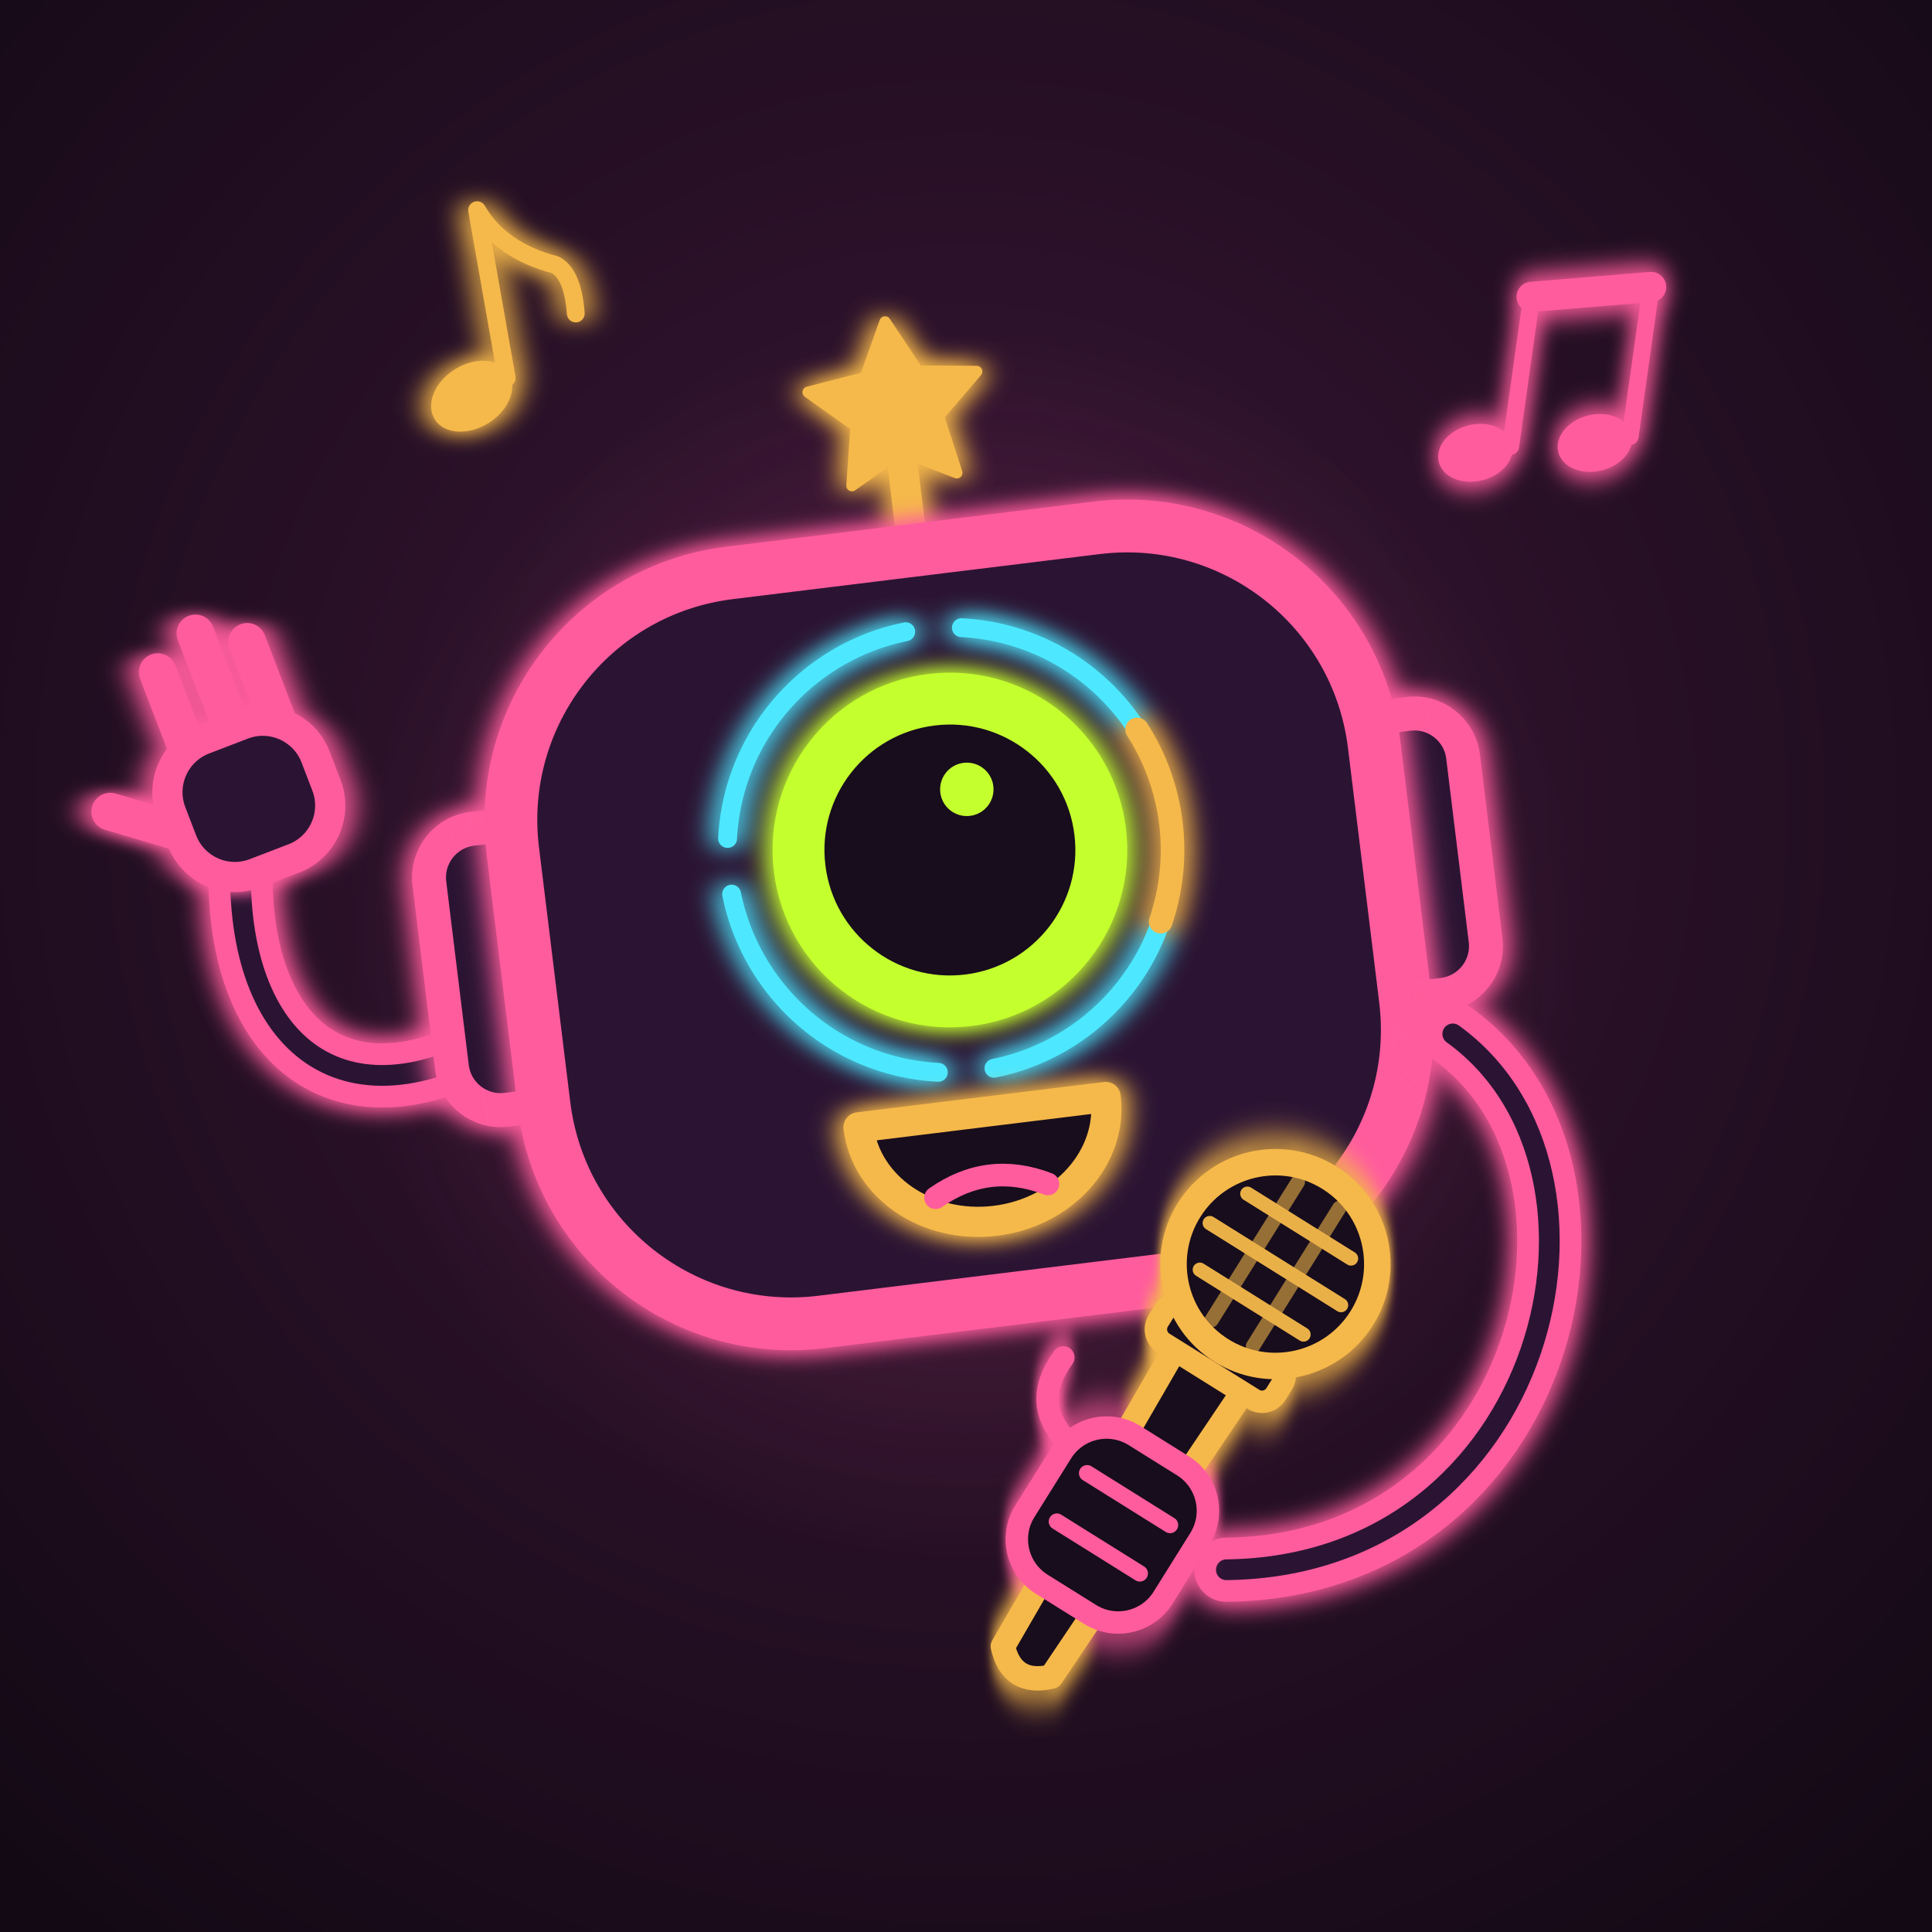
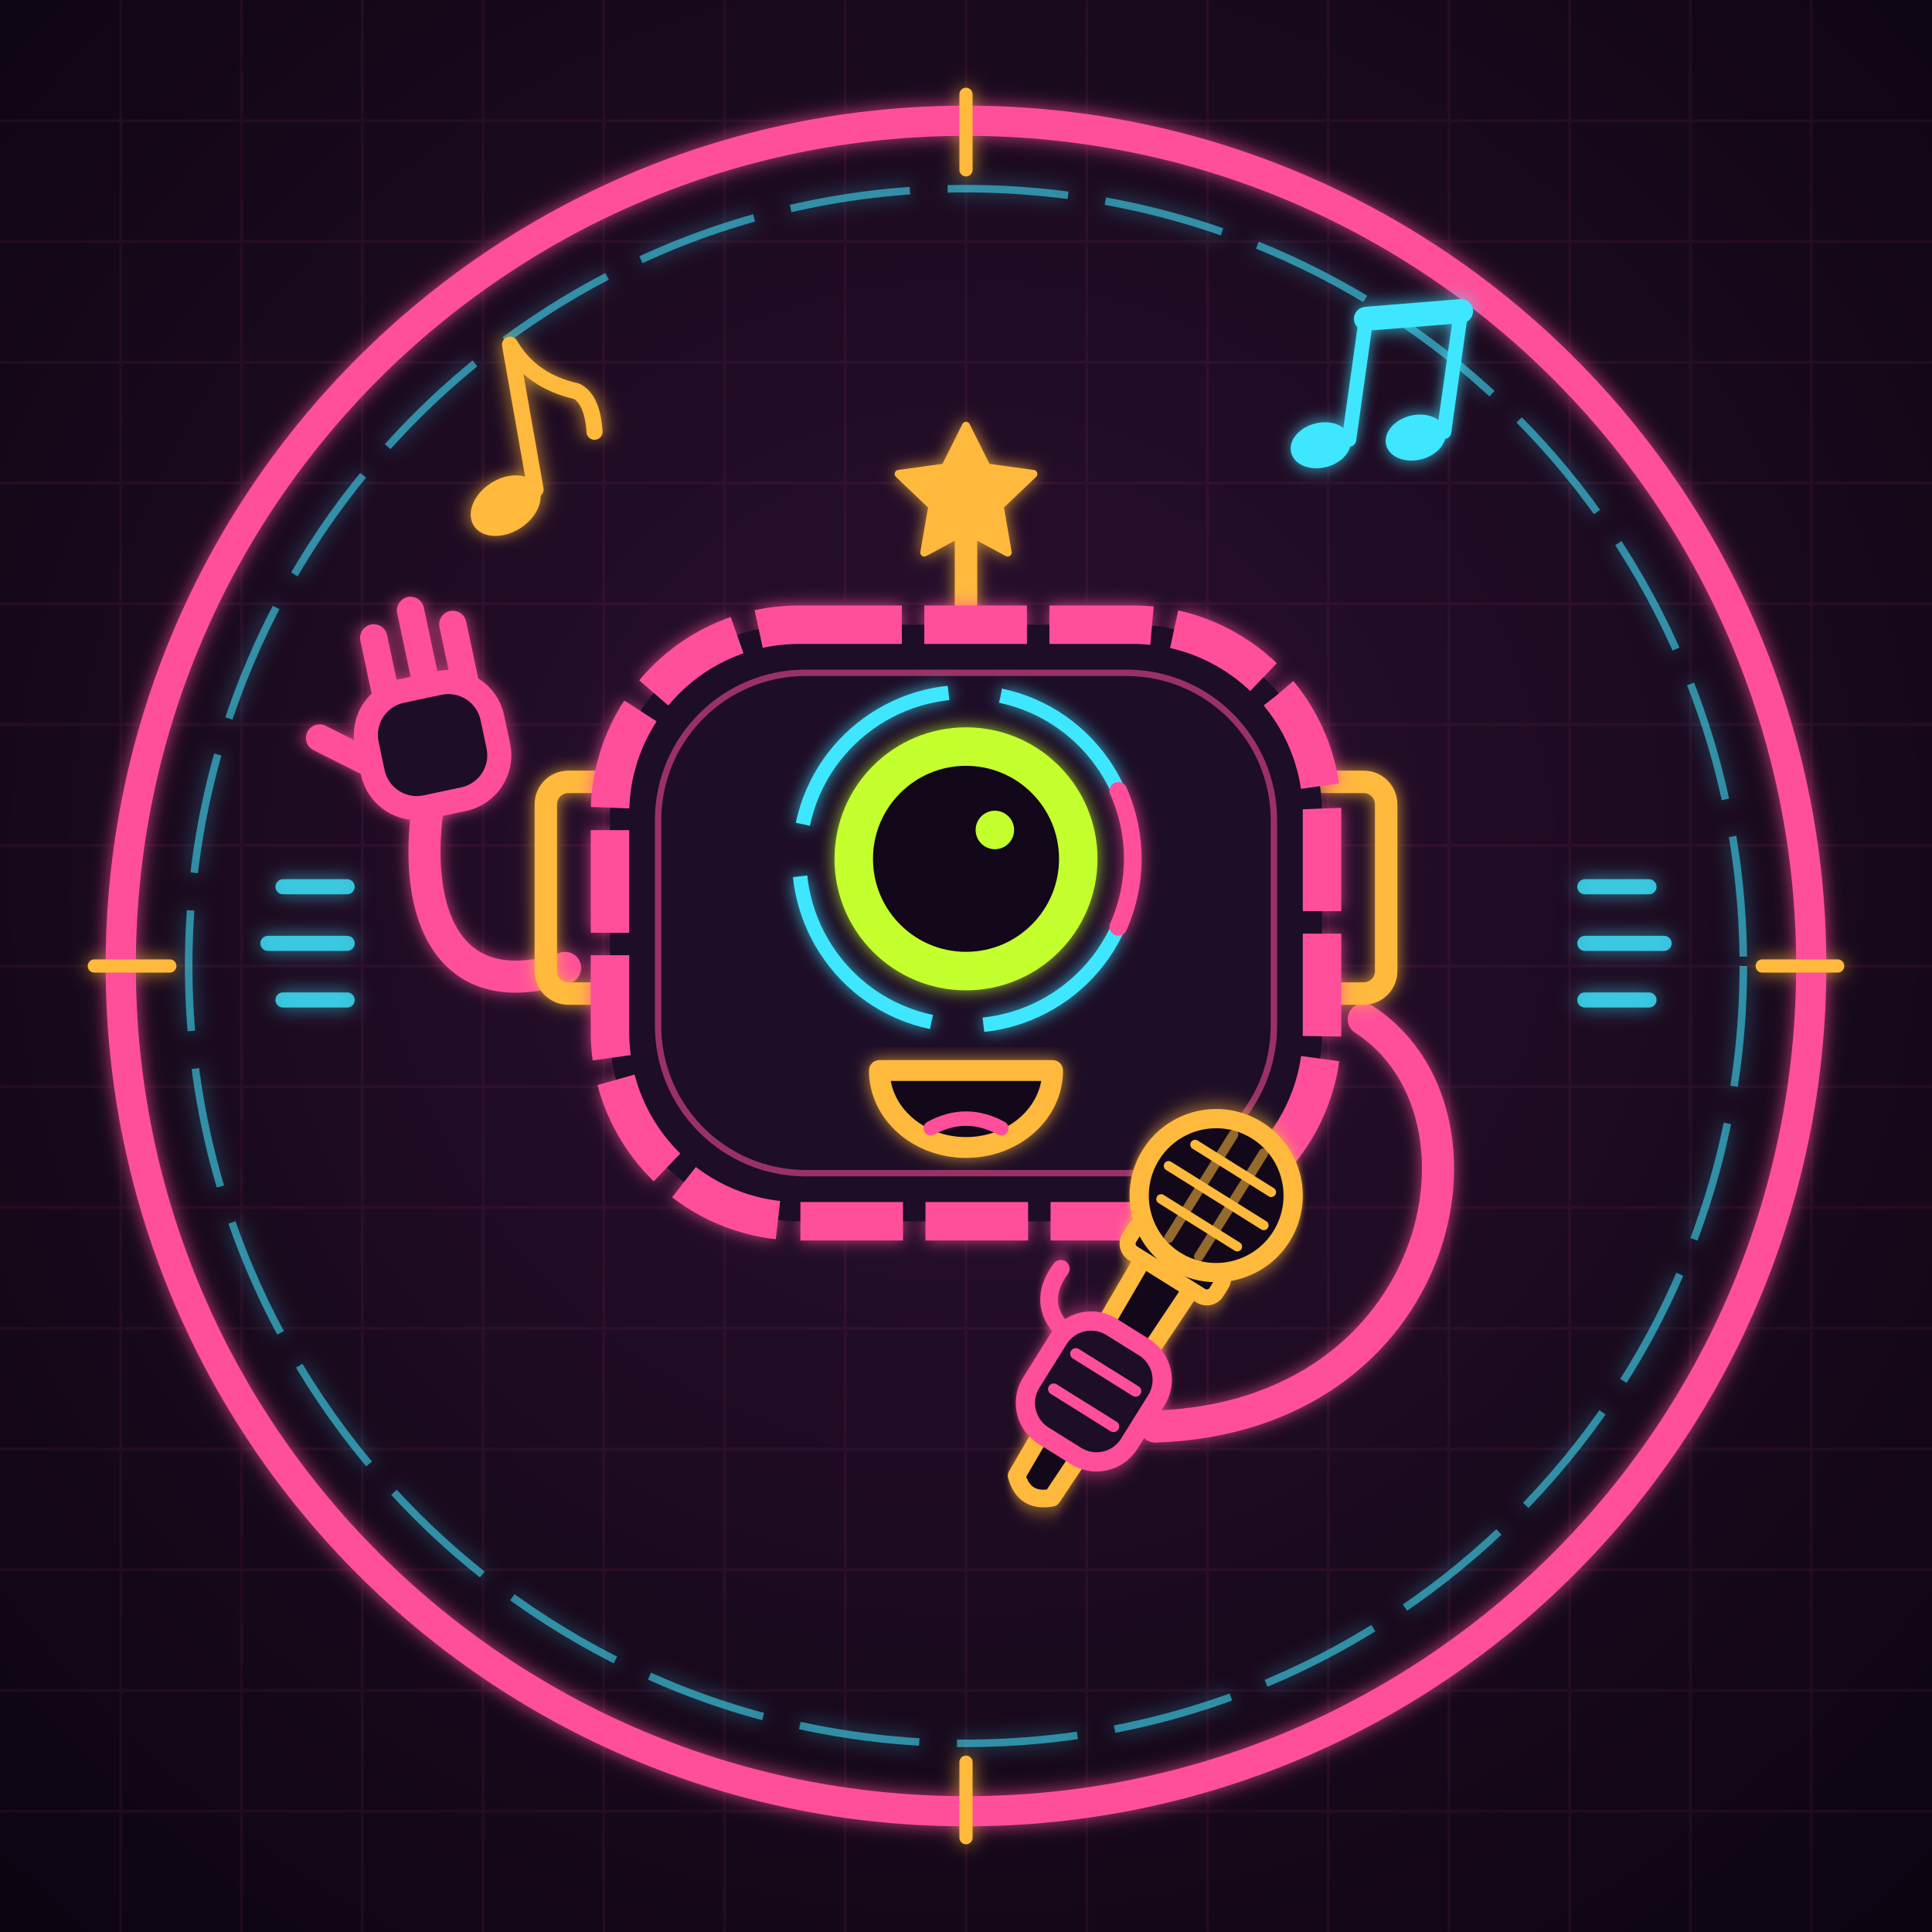
<svg xmlns="http://www.w3.org/2000/svg" viewBox="0 0 1024 1024" width="1024" height="1024">
  <defs>
-     <filter id="glow" x="-40%" y="-40%" width="180%" height="180%" color-interpolation-filters="sRGB">
-       <feGaussianBlur in="SourceGraphic" stdDeviation="7" result="b" />
+     <filter id="n" x="-30%" y="-30%" width="160%" height="160%" color-interpolation-filters="sRGB">
+       <feGaussianBlur in="SourceGraphic" stdDeviation="5" result="b" />
+       <feComponentTransfer in="b" result="g">
+         <feFuncA type="linear" slope=".75" />
+       </feComponentTransfer>
      <feMerge>
-         <feMergeNode in="b" />
-         <feMergeNode in="b" />
+         <feMergeNode in="g" />
        <feMergeNode in="SourceGraphic" />
      </feMerge>
    </filter>
-     <filter id="soft" x="-40%" y="-40%" width="180%" height="180%" color-interpolation-filters="sRGB">
-       <feGaussianBlur in="SourceGraphic" stdDeviation="16" result="b" />
-       <feMerge>
-         <feMergeNode in="b" />
-         <feMergeNode in="b" />
-         <feMergeNode in="SourceGraphic" />
-       </feMerge>
-     </filter>
-     <radialGradient id="bg" cx="0.5" cy="0.42" r="0.75">
-       <stop offset="0" stop-color="#3a1636" />
-       <stop offset="1" stop-color="#120914" />
-     </radialGradient>
-     <radialGradient id="halo">
-       <stop offset="0" stop-color="#ff5c9d" stop-opacity=".22" />
-       <stop offset="1" stop-color="#ff5c9d" stop-opacity="0" />
+     <radialGradient id="bg2" cx="0.5" cy="0.45" r="0.72">
+       <stop offset="0" stop-color="#2c1031" />
+       <stop offset="1" stop-color="#0c0510" />
    </radialGradient>
  </defs>
-   <rect width="1024" height="1024" fill="url(#bg)" />
-   <circle cx="512" cy="500" r="330" fill="url(#halo)" />
-   <g transform="rotate(-7 512 520)">
-     <g filter="url(#glow)">
-       <path d="M512 286 V214" stroke="#f5b84a" stroke-width="16" stroke-linecap="round" />
-       <path d="M512 168 l14 28 31 4 -23 21 6 31 -28 -15 -28 15 6 -31 -23 -21 31 -4z" fill="#f5b84a" stroke="#f5b84a" stroke-width="6" stroke-linejoin="round" />
-     </g>
-     <path d="M262 520 C170 560 120 500 140 400" fill="none" stroke="#ff5c9d" stroke-width="34" stroke-linecap="round" filter="url(#glow)" />
-     <path d="M262 520 C170 560 120 500 140 400" fill="none" stroke="#2b1433" stroke-width="11" stroke-linecap="round" />
-     <g transform="translate(146 380) rotate(-14)" filter="url(#glow)" stroke="#ff5c9d" stroke-linecap="round" fill="#2b1433">
-       <path d="M-20 -30 V-82 M6 -36 V-94 M30 -30 V-80" stroke-width="20" />
-       <path d="M-36 4 l-34 -26" stroke-width="20" />
-       <rect x="-40" y="-40" width="82" height="76" rx="30" stroke-width="16" />
-     </g>
-     <g filter="url(#glow)" fill="#2b1433" stroke="#ff5c9d" stroke-width="18" stroke-linejoin="round">
-       <rect x="236" y="408" width="56" height="150" rx="26" />
-       <rect x="732" y="408" width="56" height="150" rx="26" />
-     </g>
-     <rect x="282" y="290" width="460" height="400" rx="132" fill="#2b1433" stroke="#ff5c9d" stroke-width="28" filter="url(#glow)" />
-     <g filter="url(#glow)">
-       <circle cx="512" cy="450" r="118" fill="none" stroke="#4de8ff" stroke-width="10" stroke-dasharray="155.697 29.657" transform="rotate(-80 512 450)" stroke-linecap="round" />
-       <path d="M618.253 398.674 A118 118 0 0 1 618.253 501.326" fill="none" stroke="#f5b84a" stroke-width="12.5" stroke-linecap="round" transform="translate(0 0)" />
-       <circle cx="512" cy="450" r="80.24" fill="#170d1c" stroke="#c4ff2e" stroke-width="27.5" />
-       <circle cx="504" cy="440" r="44.604" fill="#170d1c" stroke="#170d1c" stroke-width="2" />
-       <circle cx="524.815" cy="419.185" r="14.16" fill="#c4ff2e" />
-     </g>
-     <g filter="url(#glow)">
-       <path d="M446 590 h132 a66 58 0 0 1 -132 0 z" fill="#170d1c" stroke="#f5b84a" stroke-width="16" stroke-linejoin="round" />
-       <path d="M482 632 q30 -16 60 0" fill="none" stroke="#ff5c9d" stroke-width="12" stroke-linecap="round" />
+   <rect width="1024" height="1024" fill="url(#bg2)" />
+   <g stroke="#ff4f9a" stroke-width="1.5" opacity=".07">
+     <path d="M64 0 V1024 M0 64 H1024" />
+     <path d="M128 0 V1024 M0 128 H1024" />
+     <path d="M192 0 V1024 M0 192 H1024" />
+     <path d="M256 0 V1024 M0 256 H1024" />
+     <path d="M320 0 V1024 M0 320 H1024" />
+     <path d="M384 0 V1024 M0 384 H1024" />
+     <path d="M448 0 V1024 M0 448 H1024" />
+     <path d="M512 0 V1024 M0 512 H1024" />
+     <path d="M576 0 V1024 M0 576 H1024" />
+     <path d="M640 0 V1024 M0 640 H1024" />
+     <path d="M704 0 V1024 M0 704 H1024" />
+     <path d="M768 0 V1024 M0 768 H1024" />
+     <path d="M832 0 V1024 M0 832 H1024" />
+     <path d="M896 0 V1024 M0 896 H1024" />
+     <path d="M960 0 V1024 M0 960 H1024" />
+   </g>
+   <g filter="url(#n)" fill="none">
+     <circle cx="512" cy="512" r="448" stroke="#ff4f9a" stroke-width="16" />
+     <circle cx="512" cy="512" r="412" stroke="#3fe6ff" stroke-width="4" opacity=".55" stroke-dasharray="64 20" />
+     <path d="M512 50 v40 M512 934 v40 M50 512 h40 M934 512 h40" stroke="#ffb93d" stroke-width="7" stroke-linecap="round" />
+     <g stroke="#3fe6ff" stroke-width="8" stroke-linecap="round" opacity=".8">
+       <path d="M150 470 h34 M142 500 h42 M150 530 h34" />
+       <path d="M840 470 h34 M840 500 h42 M840 530 h34" />
    </g>
  </g>
-   <path d="M770 548 C870 620 820 830 650 832" fill="none" stroke="#ff5c9d" stroke-width="34" stroke-linecap="round" filter="url(#glow)" />
-   <path d="M770 548 C870 620 820 830 650 832" fill="none" stroke="#2b1433" stroke-width="11" stroke-linecap="round" />
-   <g transform="translate(676 670) rotate(32) scale(1.08)" filter="url(#glow)">
-     <path d="M-20 52 L-14 230 Q0 244 14 230 L20 52 Z" fill="#170d1c" stroke="#f5b84a" stroke-width="12" stroke-linejoin="round" />
-     <rect x="-34" y="40" width="68" height="22" rx="8" fill="#170d1c" stroke="#f5b84a" stroke-width="11" />
-     <circle cx="0" cy="0" r="50" fill="#170d1c" stroke="#f5b84a" stroke-width="13" />
-     <g stroke="#f5b84a" stroke-width="7" stroke-linecap="round" opacity=".95">
-       <path d="M-30 -22 H30 M-38 0 H38 M-30 22 H30" />
-       <path d="M-12 -40 V40 M12 -40 V40" opacity=".6" />
+   <g transform="translate(512 530) scale(0.85) translate(-512 -540)">
+     <g filter="url(#n)" fill="none" stroke="#ff4f9a" stroke-width="20" stroke-linecap="round">
+       <path d="M262 520 C185 545 165 480 178 410" />
+       <path d="M760 552 C850 610 810 800 630 806" />
    </g>
-     <g stroke="#ff5c9d" stroke-linecap="round" stroke-linejoin="round">
-       <rect x="-40" y="108" width="80" height="86" rx="26" fill="#170d1c" stroke-width="11" />
-       <path d="M-24 136 H24 M-24 164 H24" stroke-width="8" />
-       <path d="M-40 128 q-26 -6 -24 -34" fill="none" stroke-width="11" />
+     <g transform="translate(180 384) rotate(-12)" filter="url(#n)" fill="#1d0d26" stroke="#ff4f9a" stroke-linecap="round" stroke-linejoin="round">
+       <path d="M-22 -30 V-76 M4 -36 V-88 M28 -30 V-74 M-38 2 l-30 -24" stroke-width="17" />
+       <rect x="-40" y="-40" width="80" height="74" rx="28" stroke-width="15" />
+     </g>
+     <g filter="url(#n)">
+       <path d="M512 296 V226" stroke="#ffb93d" stroke-width="14" stroke-linecap="round" />
+       <path d="M512 182 l13 26 29 4 -21 20 5 29 -26 -14 -26 14 5 -29 -21 -20 29 -4z" fill="#ffb93d" stroke="#ffb93d" stroke-width="5" stroke-linejoin="round" />
+     </g>
+     <g filter="url(#n)" fill="none" stroke="#ffb93d" stroke-width="14" stroke-linejoin="round" stroke-linecap="round">
+       <path d="M290 404 h-26 a14 14 0 0 0 -14 14 v104 a14 14 0 0 0 14 14 h26" />
+       <path d="M734 404 h26 a14 14 0 0 1 14 14 v104 a14 14 0 0 1 -14 14 h-26" />
+     </g>
+     <rect x="290" y="306" width="444" height="372" rx="118" fill="#1d0d26" stroke="#ff4f9a" stroke-width="24" stroke-dasharray="64 14" filter="url(#n)" />
+     <rect x="320" y="336" width="384" height="312" rx="92" fill="none" stroke="#ff4f9a" stroke-width="4" opacity=".55" />
+     <g filter="url(#n)">
+       <circle cx="512" cy="452" r="104" fill="none" stroke="#3fe6ff" stroke-width="9" stroke-dasharray="130.69 32.673" transform="rotate(-78 512 452)" />
+       <path d="M606.961 409.593 A104 104 0 0 1 606.961 494.407" fill="none" stroke="#ff4f9a" stroke-width="11" stroke-linecap="round" />
+       <circle cx="512" cy="452" r="70" fill="#12081a" stroke="#c4ff2e" stroke-width="24" />
+       <circle cx="530" cy="434" r="12" fill="#c4ff2e" />
+     </g>
+     <g filter="url(#n)">
+       <path d="M458 584 h108 a54 48 0 0 1 -108 0 z" fill="#12081a" stroke="#ffb93d" stroke-width="13" stroke-linejoin="round" />
+       <path d="M490 620 q22 -12 44 0" fill="none" stroke="#ff4f9a" stroke-width="9" stroke-linecap="round" />
+     </g>
+     <g transform="translate(668 662) rotate(32)" filter="url(#n)">
+       <path d="M-18 50 L-13 214 Q0 226 13 214 L18 50 Z" fill="#12081a" stroke="#ffb93d" stroke-width="11" stroke-linejoin="round" />
+       <rect x="-32" y="38" width="64" height="20" rx="7" fill="#12081a" stroke="#ffb93d" stroke-width="10" />
+       <circle r="48" fill="#12081a" stroke="#ffb93d" stroke-width="12" />
+       <path d="M-28 -20 H28 M-35 0 H35 M-28 20 H28" stroke="#ffb93d" stroke-width="6" stroke-linecap="round" />
+       <path d="M-11 -38 V38 M11 -38 V38" stroke="#ffb93d" stroke-width="6" stroke-linecap="round" opacity=".55" />
+       <g stroke="#ff4f9a" stroke-linecap="round" stroke-linejoin="round">
+         <rect x="-36" y="104" width="72" height="80" rx="24" fill="#1d0d26" stroke-width="12" />
+         <path d="M-22 130 H22 M-22 156 H22" stroke-width="7" />
+         <path d="M-36 122 q-24 -6 -22 -32" fill="none" stroke-width="11" />
+       </g>
    </g>
  </g>
-   <g transform="translate(250 210) rotate(-10) scale(1.05)" filter="url(#glow)">
-     <ellipse cx="0" cy="0" rx="22" ry="16" transform="rotate(-22)" fill="#f5b84a" />
-     <path d="M19 -6 V-92 q8 22 34 34 q8 6 6 26" fill="none" stroke="#f5b84a" stroke-width="9" stroke-linecap="round" stroke-linejoin="round" />
+   <g transform="translate(268 268) rotate(-10) scale(0.95)" filter="url(#n)">
+     <ellipse rx="21" ry="15" transform="rotate(-22)" fill="#ffb93d" />
+     <path d="M18 -6 V-88 q8 22 32 32 q8 6 6 24" fill="none" stroke="#ffb93d" stroke-width="9" stroke-linecap="round" stroke-linejoin="round" />
  </g>
-   <g transform="translate(782 240) rotate(8) scale(1)" filter="url(#glow)">
-     <ellipse cx="0" cy="0" rx="20" ry="15" transform="rotate(-22)" fill="#ff5c9d" />
-     <ellipse cx="62" cy="-14" rx="20" ry="15" transform="rotate(-22 62 -14)" fill="#ff5c9d" />
-     <path d="M18 -6 V-86 L80 -100 V-20" fill="none" stroke="#ff5c9d" stroke-width="9" stroke-linecap="round" stroke-linejoin="round" />
-     <path d="M18 -86 L80 -100" stroke="#ff5c9d" stroke-width="16" stroke-linecap="round" />
+   <g transform="translate(700 236) rotate(8) scale(0.85)" filter="url(#n)">
+     <ellipse rx="19" ry="14" transform="rotate(-22)" fill="#3fe6ff" />
+     <ellipse cx="58" cy="-13" rx="19" ry="14" transform="rotate(-22 58 -13)" fill="#3fe6ff" />
+     <path d="M17 -6 V-82 L75 -95 V-19" fill="none" stroke="#3fe6ff" stroke-width="9" stroke-linecap="round" stroke-linejoin="round" />
+     <path d="M17 -82 L75 -95" stroke="#3fe6ff" stroke-width="15" stroke-linecap="round" />
  </g>
</svg>
